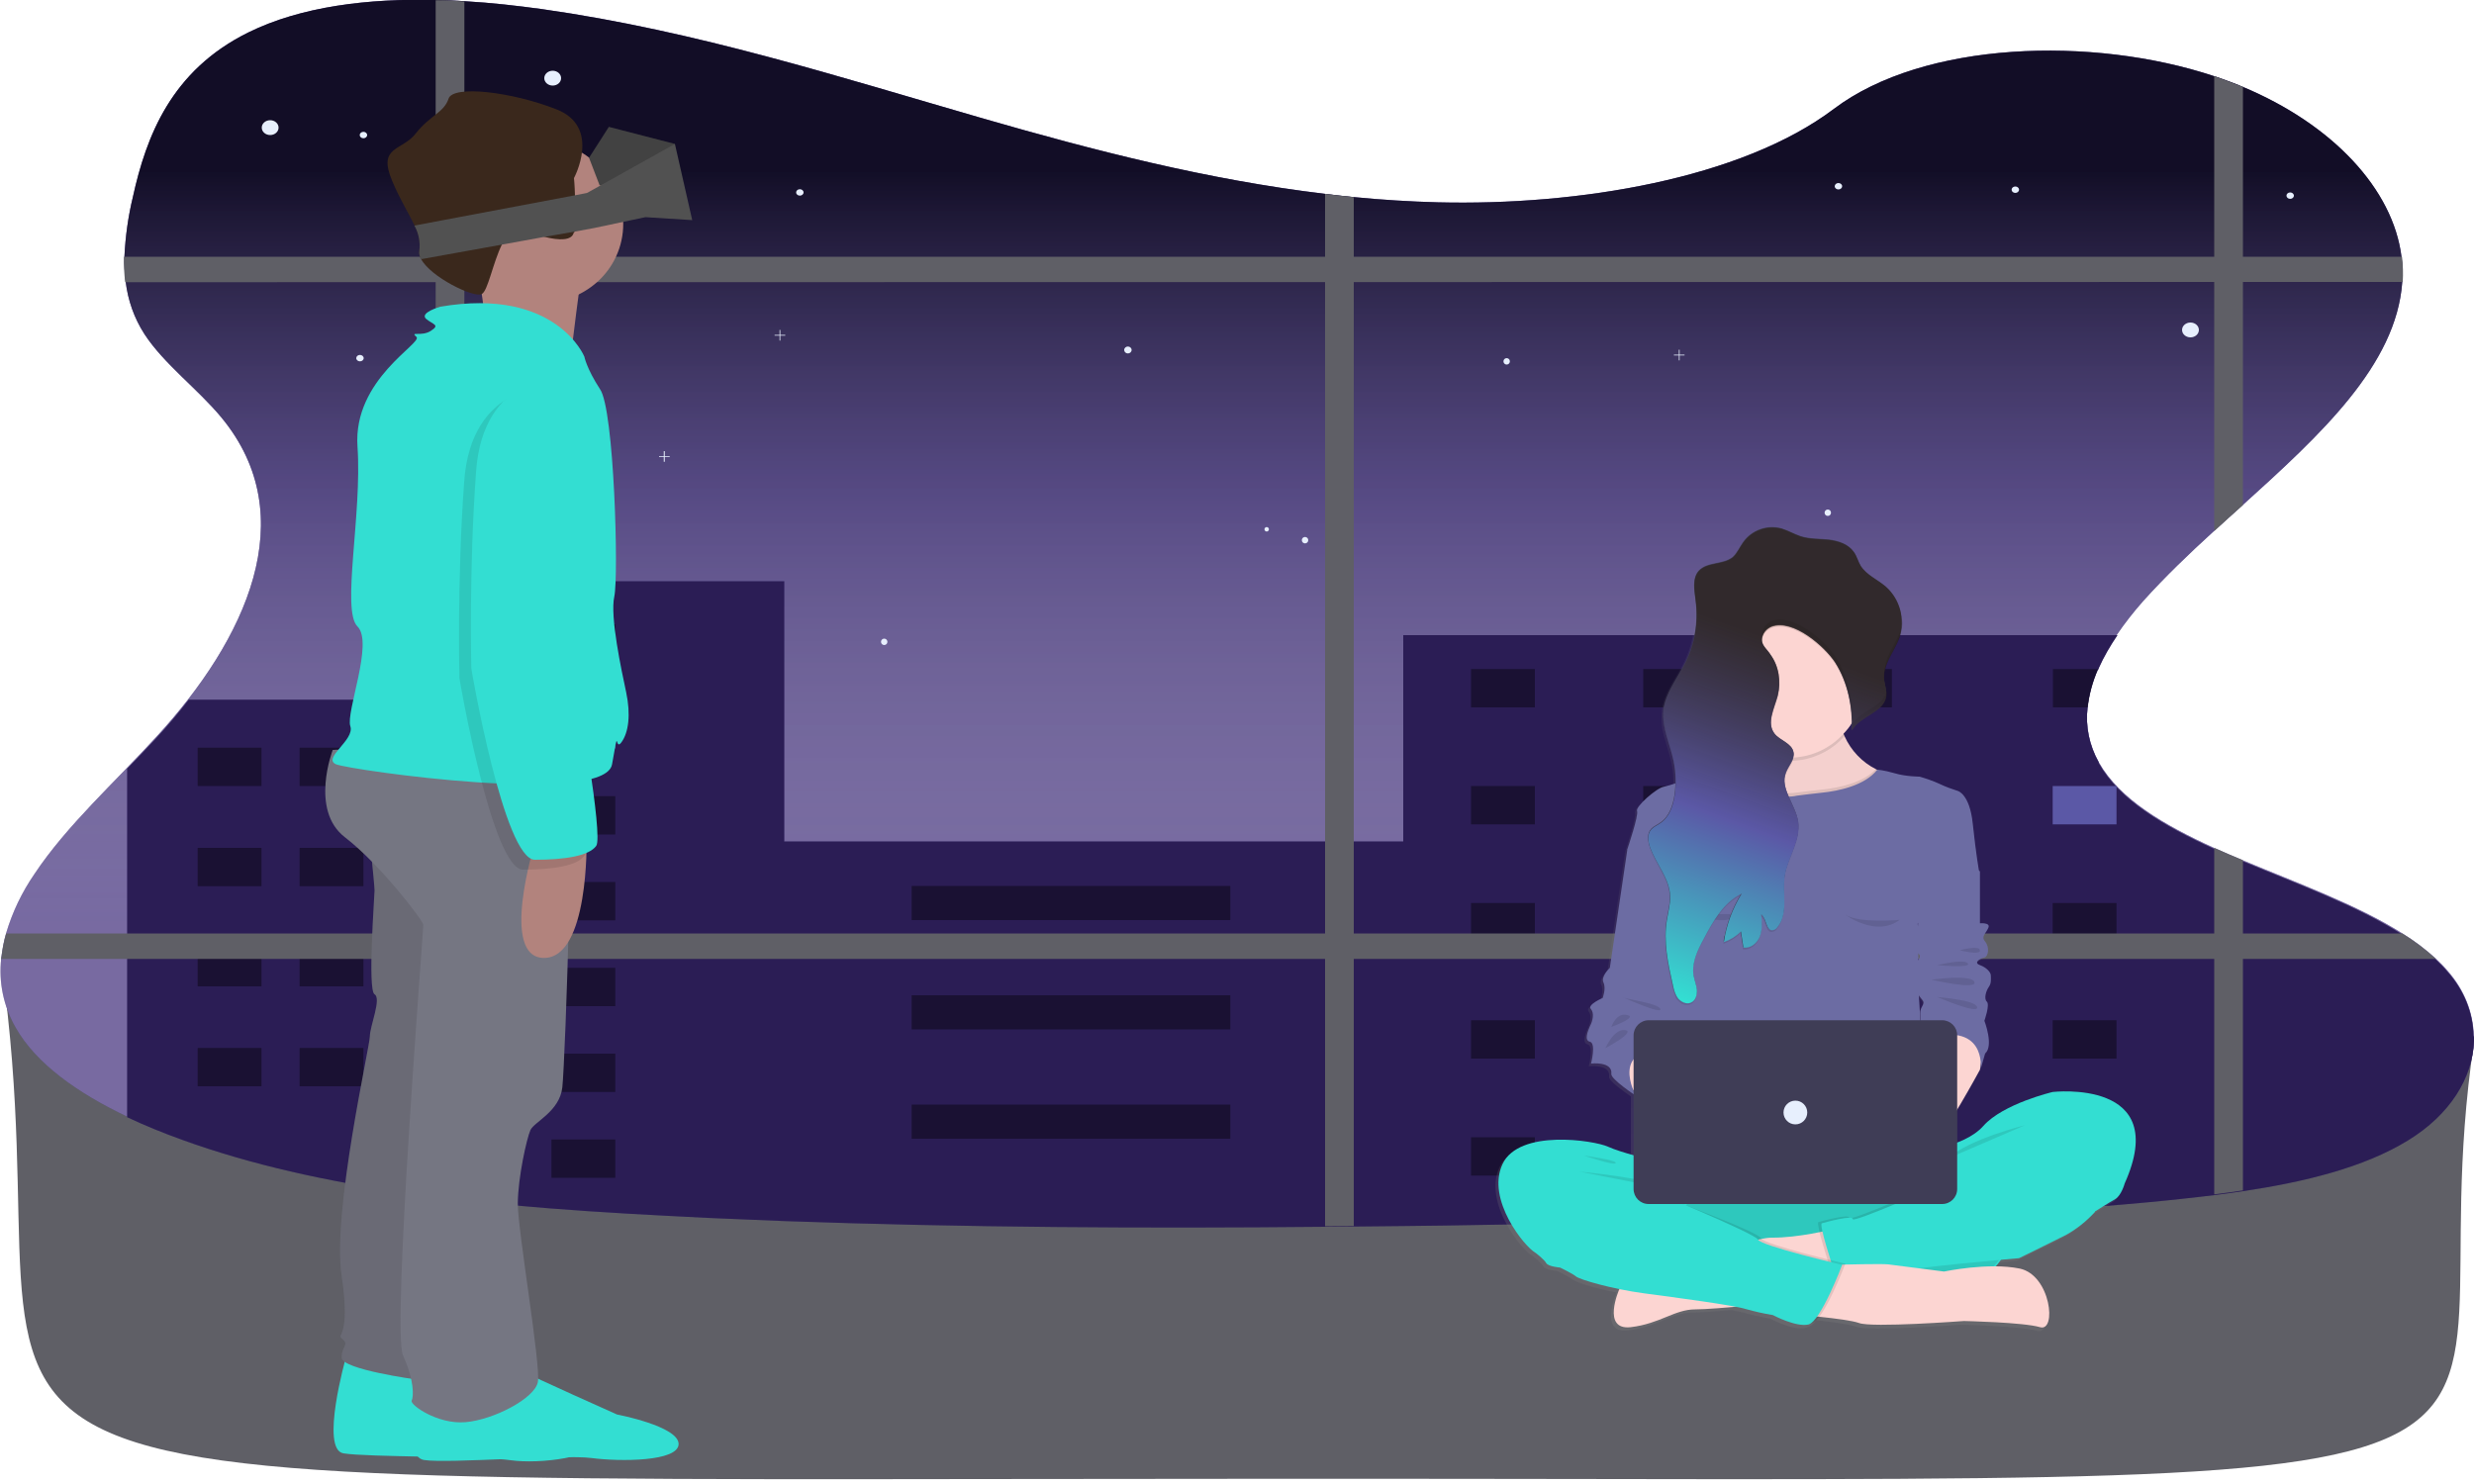
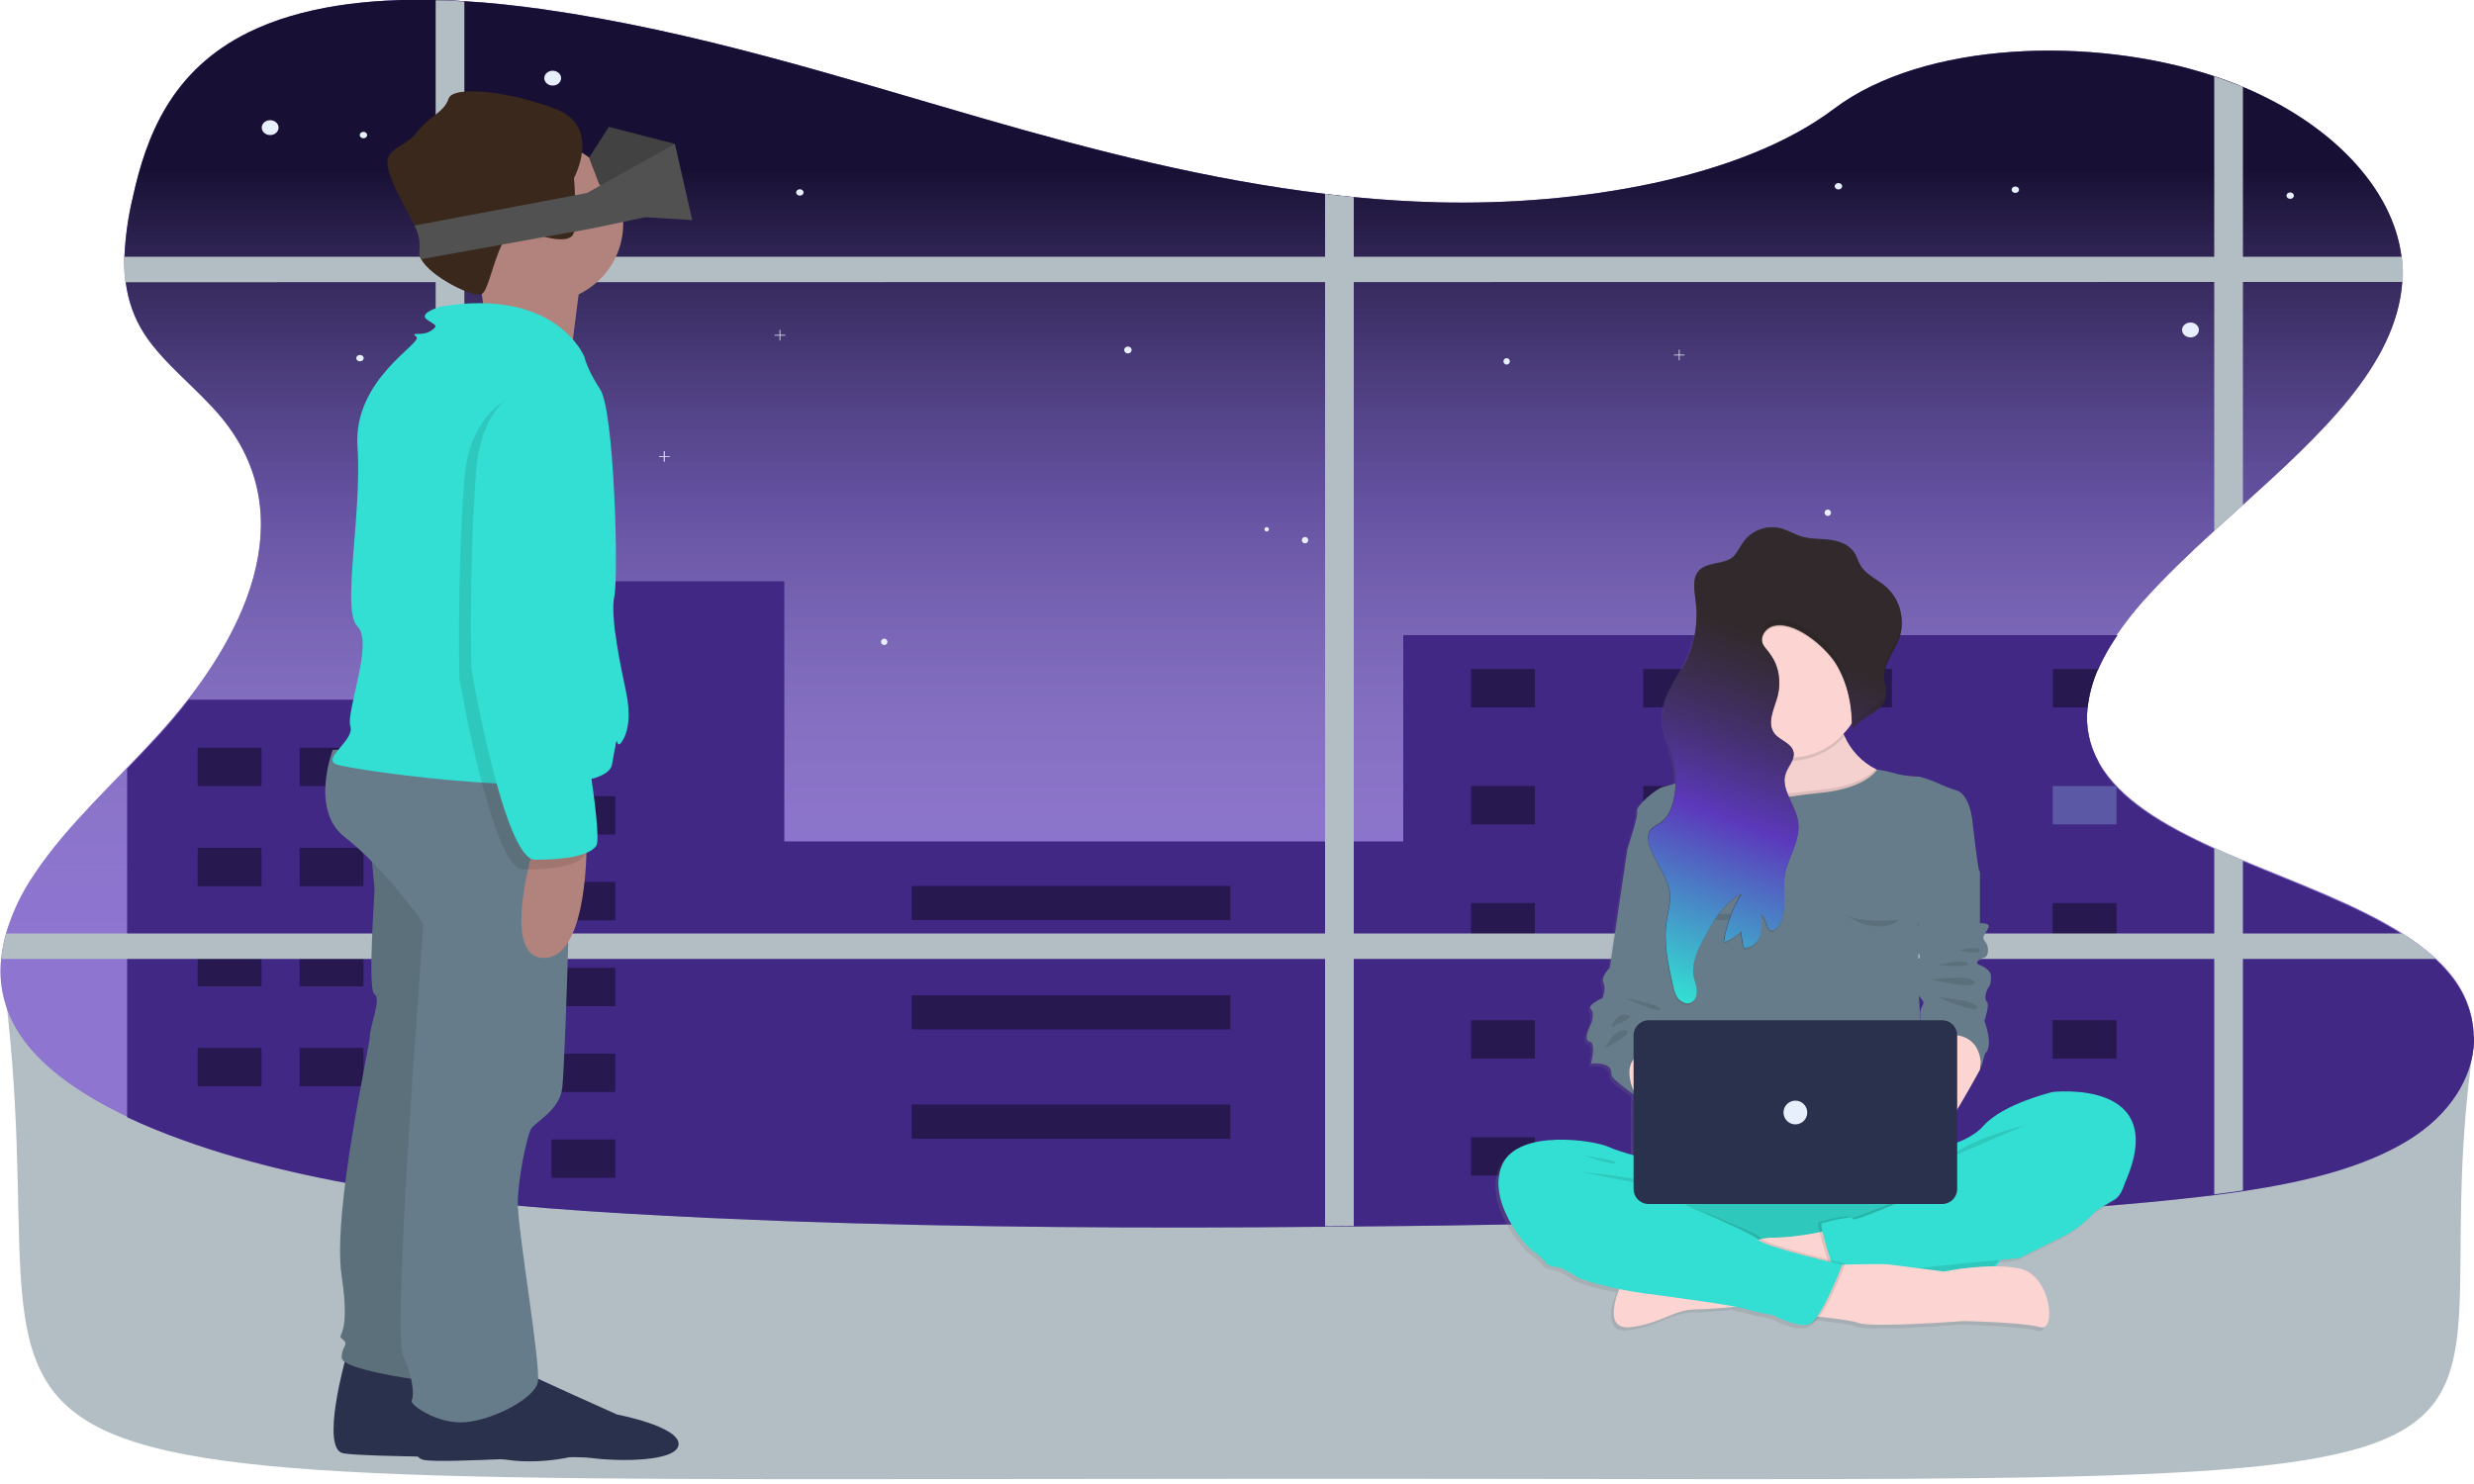
<svg xmlns="http://www.w3.org/2000/svg" version="1.1" id="_x30_8eab577-e723-4d12-b868-9f4caa103b0f" x="0" y="0" viewBox="0 0 1000 600" xml:space="preserve">
-   <style>.st0{fill:#5f5f66}.st1{fill:#3d2a79}.st3{fill:#e7effd}.st5{opacity:.4;enable-background:new}.st6{fill:#5b58a6}.st8{fill:#33ded2}.st9{opacity:.1;enable-background:new}.st10{fill:#fcd5d2}.st12{fill:#6c6ca3}.st13{fill:#3f3d56}.st16{fill:#757682}.st17{fill:#b2837d}</style>
+   <style>.st0{fill:#b3bec4}.st1{fill:#5c39bc}.st3{fill:#e7effd}.st5{opacity:.4;enable-background:new}.st6{fill:#5b58a6}.st8{fill:#33ded2}.st9{opacity:.1;enable-background:new}.st10{fill:#fcd5d2}.st12{fill:#667c8a}.st13{fill:#2a314c}.st17{fill:#b2837d}</style>
  <path class="st0" d="M1000 421.4c-28.7 192.8 98.9 175.9-496.7 176.5-597.8 0-471.2 13.5-502.7-207.7-7.3-36.9 226.8 71.1 502.7 71.1s498.1-77.6 496.7-39.9z" />
  <path class="st1" d="M1000 419.5v1.4c-.6 14.8-9.9 29.5-26.7 39.9-17.9 11-41.9 16.8-66.6 20.5-3.9.6-7.7 1.1-11.6 1.6-2 .2-3.9.5-5.9.7-54.9 6.4-111 7.6-166.7 8.8-58.4 1.3-116.8 2.6-175.1 3.2l-11.6.1c-88.6.9-177.2.1-265.5-4.3-27.4-1.4-55.1-3.2-82.3-6.3-3.9-.4-7.7-.9-11.6-1.4-36-4.6-71-11.7-102.9-23.1-7.5-2.7-14.9-5.7-22-9.1-20-9.5-36.9-21.4-45.2-36.1-4.9-8.6-6.9-18.3-5.8-27.9.4-3.5 1-6.9 2-10.3 2.5-8.4 6.3-16.4 11.4-23.8 13-19.6 32.6-37.2 49.4-55.6 36-39.2 59.4-88.8 26.2-129-9.5-11.5-23.3-21.7-31.1-33.7-4.2-6.5-6.7-13.7-7.6-21.2-.4-3.4-.6-6.9-.5-10.3.4-8.1 1.5-16.1 3.4-23.9 5.4-24.6 15.5-51.2 46.7-66.6C121.7 2.6 148.8-.7 176.4 0c3.9.1 7.7.2 11.6.5 10.6.6 21 1.8 31.2 3.2 62.6 8.9 120.3 27.5 178.5 44.3 44.4 12.8 90.4 24.7 138.1 30.4 3.9.5 7.7.9 11.6 1.3 11.2 1.1 22.5 1.8 33.8 2.1 56.6 1.4 122.6-9.5 160.1-37.8C777.6 16.6 845.7 14.4 895 30.8l.7.2c3.7 1.3 7.3 2.6 10.8 4.1 36.4 15.2 60.8 41.4 64.2 68.7.4 3.4.5 6.8.3 10.2v.1c-2.4 33.6-33.2 61.8-64.5 90.1-3.9 3.5-7.8 7-11.6 10.5-10.2 9.3-20 18.7-28.6 28.3-3.9 4.4-7.5 9-10.7 13.7-3 4.4-5.5 9-7.6 13.8-2.2 5-3.6 10.2-4.2 15.5-.9 7.6.7 15.3 4.5 22.1l.1.2c8.4 14.8 26.1 25.2 46.5 34.5 3.8 1.7 7.7 3.4 11.6 5 22.2 9.3 46.2 18 64.4 29.5 4.9 3 9.5 6.5 13.7 10.3 1.7 1.6 3.3 3.2 4.8 5 6.6 7.5 10.3 16.7 10.5 26.2.1.3.1.5.1.7z" />
-   <linearGradient id="SVGID_1_" gradientUnits="userSpaceOnUse" x1="545.213" y1="803.858" x2="545.213" y2="307.74" gradientTransform="translate(-45.11 -307.83)">
+   <linearGradient id="SVGID_1_" gradientUnits="userSpaceOnUse" x1="545.213" y1="-203.858" x2="545.213" y2="292.26" gradientTransform="matrix(1 0 0 -1 -45.11 292.17)">
    <stop offset=".245" stop-color="#fff" stop-opacity=".3" />
    <stop offset=".594" stop-color="#68608c" stop-opacity=".6" />
    <stop offset=".862" stop-color="#070611" stop-opacity=".8" />
  </linearGradient>
  <path d="M1000 419.5v1.4c-.6 14.8-9.9 29.5-26.7 39.9-17.9 11-41.9 16.8-66.6 20.5-3.9.6-7.7 1.1-11.6 1.6-2 .2-3.9.5-5.9.7-54.9 6.4-111 7.6-166.7 8.8-58.4 1.3-116.8 2.6-175.1 3.2l-11.6.1c-88.6.9-177.2.1-265.5-4.3-27.4-1.4-55.1-3.2-82.3-6.3-3.9-.4-7.7-.9-11.6-1.4-36-4.6-71-11.7-102.9-23.1-7.5-2.7-14.9-5.7-22-9.1-20-9.5-36.9-21.4-45.2-36.1-4.9-8.6-6.9-18.3-5.8-27.9.4-3.5 1-6.9 2-10.3 2.5-8.4 6.3-16.4 11.4-23.8 13-19.6 32.6-37.2 49.4-55.6 36-39.2 59.4-88.8 26.2-129-9.5-11.5-23.3-21.7-31.1-33.7-4.2-6.5-6.7-13.7-7.6-21.2-.4-3.4-.6-6.9-.5-10.3.4-8.1 1.5-16.1 3.4-23.9 5.4-24.6 15.5-51.2 46.7-66.6C121.7 2.6 148.8-.7 176.4 0c3.9.1 7.7.2 11.6.5 10.6.6 21 1.8 31.2 3.2 62.6 8.9 120.3 27.5 178.5 44.3 44.4 12.8 90.4 24.7 138.1 30.4 3.9.5 7.7.9 11.6 1.3 11.2 1.1 22.5 1.8 33.8 2.1 56.6 1.4 122.6-9.5 160.1-37.8C777.6 16.6 845.7 14.4 895 30.8l.7.2c3.7 1.3 7.3 2.6 10.8 4.1 36.4 15.2 60.8 41.4 64.2 68.7.4 3.4.5 6.8.3 10.2v.1c-2.4 33.6-33.2 61.8-64.5 90.1-3.9 3.5-7.8 7-11.6 10.5-10.2 9.3-20 18.7-28.6 28.3-3.9 4.4-7.5 9-10.7 13.7-3 4.4-5.5 9-7.6 13.8-2.2 5-3.6 10.2-4.2 15.5-.9 7.6.7 15.3 4.5 22.1l.1.2c8.4 14.8 26.1 25.2 46.5 34.5 3.8 1.7 7.7 3.4 11.6 5 22.2 9.3 46.2 18 64.4 29.5 4.9 3 9.5 6.5 13.7 10.3 1.7 1.6 3.3 3.2 4.8 5 6.6 7.5 10.3 16.7 10.5 26.2.1.3.1.5.1.7z" fill="url(#SVGID_1_)" />
  <path class="st0" d="M906.6 35.1v169.1c-3.9 3.5-7.8 7-11.6 10.5V30.8l11.6 4.3z" />
  <path class="st0" d="M971.2 114l-920.6.1c-.4-3.4-.6-6.9-.5-10.3h920.8c.4 3.4.5 6.8.3 10.2z" />
  <ellipse class="st3" cx="223.4" cy="31.6" rx="3.4" ry="3" />
  <ellipse class="st3" cx="109.2" cy="51.6" rx="3.4" ry="3" />
  <ellipse class="st3" cx="455.9" cy="141.5" rx="1.5" ry="1.4" />
  <ellipse class="st3" cx="146.9" cy="54.6" rx="1.5" ry="1.3" />
  <ellipse class="st3" cx="145.5" cy="144.8" rx="1.5" ry="1.3" />
  <ellipse class="st3" cx="814.6" cy="76.7" rx="1.5" ry="1.3" />
  <ellipse class="st3" cx="323.3" cy="77.8" rx="1.5" ry="1.3" />
  <ellipse class="st3" cx="743.1" cy="75.3" rx="1.5" ry="1.3" />
  <ellipse class="st3" cx="925.7" cy="79.1" rx="1.5" ry="1.3" />
  <path class="st1" d="M1000 419.5v1.4c-.5 14.9-9.7 29.8-26.7 40.2-17.9 11-41.9 16.8-66.6 20.5-3.9.6-7.7 1.1-11.6 1.6-2 .2-3.9.5-5.9.7-13.5 1.6-27.1 2.8-40.7 3.9-18.3 1.4-36.7 2.3-55.1 3-23.6.9-47.3 1.4-70.9 2-46.2 1-92.5 2-138.8 2.7l-16.4.2-20 .2-11.6.1c-73 .7-145.9.3-218.6-2.3-4.8-.2-9.7-.4-14.5-.6-10.8-.4-21.6-.9-32.4-1.5-21.7-1.1-43.5-2.5-65.1-4.5-5.7-.5-11.4-1.1-17.1-1.8-3.9-.4-7.7-.9-11.6-1.4-4.3-.5-8.6-1.1-12.8-1.7-31.5-4.6-62-11.2-90.1-21.4-7.5-2.7-14.9-5.7-22.1-9.1V310.8c4-4.1 8-8.3 11.8-12.4 4.6-5 9-10.2 13.1-15.5h87.2V235H317v105.2h250.2v-83.4h288.7c-2.9 4.3-5.5 8.7-7.6 13.4v.4h-.3c-2.2 5-3.6 10.2-4.2 15.5-.9 7.6.7 15.3 4.5 22.1v.3l.1.2c8.4 14.8 26.1 25.2 46.5 34.5 3.8 1.7 7.7 3.4 11.6 5 22 9.2 45.7 17.8 63.8 29.2l.5.3c4.8 2.9 9.2 6.3 13.3 9.9.1.1.3.2.4.3 1.7 1.6 3.3 3.2 4.8 5 6.6 7.4 10.3 16.5 10.5 25.9.2.3.2.5.2.7z" />
  <path d="M1000 419.5v1.4c-.5 14.9-9.7 29.8-26.7 40.2-17.9 11-41.9 16.8-66.6 20.5-3.9.6-7.7 1.1-11.6 1.6-2 .2-3.9.5-5.9.7-13.5 1.6-27.1 2.8-40.7 3.9-18.3 1.4-36.7 2.3-55.1 3-23.6.9-47.3 1.4-70.9 2-46.2 1-92.5 2-138.8 2.7l-16.4.2-20 .2-11.6.1c-73 .7-145.9.3-218.6-2.3-4.8-.2-9.7-.4-14.5-.6-10.8-.4-21.6-.9-32.4-1.5-21.7-1.1-43.5-2.5-65.1-4.5-5.7-.5-11.4-1.1-17.1-1.8-3.9-.4-7.7-.9-11.6-1.4-4.3-.5-8.6-1.1-12.8-1.7-31.5-4.6-62-11.2-90.1-21.4-7.5-2.7-14.9-5.7-22.1-9.1V310.8c4-4.1 8-8.3 11.8-12.4 4.6-5 9-10.2 13.1-15.5h87.2V235H317v105.2h250.2v-83.4h288.7c-2.9 4.3-5.5 8.7-7.6 13.4v.4h-.3c-2.2 5-3.6 10.2-4.2 15.5-.9 7.6.7 15.3 4.5 22.1v.3l.1.2c8.4 14.8 26.1 25.2 46.5 34.5 3.8 1.7 7.7 3.4 11.6 5 22 9.2 45.7 17.8 63.8 29.2l.5.3c4.8 2.9 9.2 6.3 13.3 9.9.1.1.3.2.4.3 1.7 1.6 3.3 3.2 4.8 5 6.6 7.4 10.3 16.5 10.5 25.9.2.3.2.5.2.7z" opacity=".3" />
  <path class="st5" d="M79.9 302.3h25.8v15.5H79.9zm41.2 0h25.8v15.5h-25.8zm473.5-31.8h25.8V286h-25.8zm69.6 0H690V286h-25.8zm74.7 0h25.8V286h-25.8zm-144.3 47.3h25.8v15.5h-25.8zm69.6 0H690v15.5h-25.8z" />
  <path class="st6" d="M738.9 317.8h25.8v15.5h-25.8z" />
  <path class="st5" d="M594.6 365.1h25.8v15.5h-25.8zm69.6 0H690v15.5h-25.8zm74.7 0h25.8v15.5h-25.8zm-144.3 47.4h25.8V428h-25.8zm69.6 0H690V428h-25.8zm74.7 0h25.8V428h-25.8zm-144.3 47.3h25.8v15.5h-25.8zm69.6 0H690v15.5h-25.8zm74.7 0h25.8v15.5h-25.8zm109.2-189.3c-2.2 5-3.6 10.2-4.2 15.5h-14.1v-15.5h18.3z" />
  <path class="st6" d="M829.7 317.8h25.8v15.5h-25.8z" />
  <path class="st5" d="M829.7 365.1h25.8v15.5h-25.8zm0 47.4h25.8V428h-25.8zm0 47.3h25.8v15.5h-25.8zM222.9 252.4h25.8v15.5h-25.8z" />
  <path class="st6" d="M222.9 287.1h25.8v15.5h-25.8z" />
  <path class="st5" d="M222.9 321.9h25.8v15.5h-25.8zm0 34.7h25.8v15.5h-25.8zm0 34.7h25.8v15.5h-25.8zm0 34.7h25.8v15.5h-25.8zm0 34.7h25.8v15.5h-25.8zm-143-117.9h25.8v15.5H79.9zm41.2 0h25.8v15.5h-25.8zm-41.2 40.5h25.8v15.5H79.9zm41.2 0h25.8v15.5h-25.8zm-41.2 40.4h25.8v15.5H79.9zm41.2 0h25.8v15.5h-25.8zm247.4-65.5h128.8V372H368.5zm0 44.2h128.8v13.8H368.5zm0 44.2h128.8v13.8H368.5z" />
  <path class="st0" d="M187.7.6v484.6c-3.9-.4-7.7-.9-11.6-1.4V.1c3.9 0 7.8.2 11.6.5zm359.5 79.1v416l-11.6.1V78.4c3.8.5 7.7.9 11.6 1.3z" />
  <path class="st0" d="M984.6 387.7H.5c.4-3.5 1-6.9 2-10.3H971c4.9 3 9.5 6.5 13.6 10.3z" />
  <path class="st0" d="M895 342.8c3.8 1.7 7.7 3.4 11.6 5v133.5c-3.9.6-7.7 1.1-11.6 1.6V342.8z" />
  <path class="st3" d="M270.7 184.4h-2v-2h-.4v2h-1.9v.3h1.9v2h.4v-2h2zm410.2-41h-2v-2h-.3v2h-2v.3h2v2h.3v-2h2zm-363.5-8h-2v-2h-.3v2h-2v.3h2v2h.3v-2h2z" />
  <circle class="st3" cx="357.4" cy="259.5" r="1.3" />
  <circle class="st3" cx="609" cy="146.1" r="1.3" />
  <circle class="st3" cx="738.8" cy="207.3" r="1.3" />
  <circle class="st3" cx="527.5" cy="218.4" r="1.3" />
-   <linearGradient id="SVGID_2_" gradientUnits="userSpaceOnUse" x1="778.698" y1="845.326" x2="778.698" y2="520.538" gradientTransform="translate(-45.11 -307.83)">
+   <linearGradient id="SVGID_2_" gradientUnits="userSpaceOnUse" x1="778.698" y1="-245.326" x2="778.698" y2="79.462" gradientTransform="matrix(1 0 0 -1 -45.11 292.17)">
    <stop offset="0" stop-color="gray" stop-opacity=".25" />
    <stop offset=".54" stop-color="gray" stop-opacity=".12" />
    <stop offset="1" stop-color="gray" stop-opacity=".1" />
  </linearGradient>
  <path d="M829.7 442s-20 4.8-28 13.9c-2.6 3-6.5 5.2-10.7 6.7V449c4.6-7.6 9.2-16.2 9.2-16.2.3-.4 1.8-6.3 1.8-6.3 3.8-2.9-.3-13.2-.3-13.2s2.4-6.5 1-7.7c-1.3-1.3-.3-4.6.8-6 1-1.4.8-3.4.8-4.6s-1.7-3.1-4.4-4.2c-2.7-1 .3-2.7 1.8-3.1 1.7-.4 2.1-4.4.3-6.5s.3-3.4 1.3-5.6c1-2.4-3.4-1.8-3.4-1.8v-21.2s-1.3-6.9-2.5-19.1c-1.3-12.2-6-13.3-6-13.3-2.6-.8-5.1-1.8-7.5-2.9-2.6-1.2-5.2-2.2-8-2.9 0 0-5.6 0-10.2-1.4s-6.9-1.4-6.9-1.4l-.8-.4c-5.6-2.9-10.1-7.6-12.7-13.3-.1-.3-.3-.5-.4-.9 1.3-1.3 2.4-2.9 3.4-4.4v2.6c3.3-5.9 12.9-7.2 13.9-13.9v-1.6c-.1-1.8-.8-3.7-.9-5.6v-1.6c.4-5.2 4.3-9.7 6.1-14.8.5-1.3.8-2.7.9-4.2 0-.4.1-.9.1-1.3V251c-.1-5.4-2.5-10.6-6.5-14.1-3.3-2.9-7.7-4.7-10.1-8.4-1-1.7-1.6-3.8-2.7-5.5-2.2-3.1-6.3-4.4-10.1-5-3.8-.5-7.8-.3-11.5-1.4-2.6-.8-5-2.4-7.6-3.1-5.9-1.6-12 .7-15.6 5.6-1.4 2-2.4 4.4-4.2 6-3.8 3.3-10.3 1.8-13.7 5.5-1.8 2.1-2.1 4.8-1.8 7.6v1.5c.1 1 .3 2 .4 3v.4l.1.9v2.2c.4 7.7-1.3 15.4-4.8 22.4-3.1 6.1-7.8 11.8-8.6 18.7-.1 1.2-.1 2.2-.1 3.4v1.1c0 .3 0 .5.1.7v.4c0 .3.1.7.1.9v.3c.8 4.7 2.7 9.3 3.7 14 .4 1.7.7 3.5.8 5.4 0 .5 0 1.2.1 1.7v2.4c-1.6.7-3.3 1-4.8 1.4-2.9.4-11.5 8-10.8 9.8.7 2-3.8 15-3.9 15.4l-7.1 48.1s-3.7 3.5-2.6 5.9c1.2 2.4-.3 6.3-.3 6.3s-6.3 2.7-4.8 4.4c1.4 1.7.8 4.8-.3 6.9-.9 2.1-2.5 5.9 0 6.5 2.5.7.4 8.8.4 8.8s8.8-1 8.2 4.2c-.3 1.7 6.1 6.1 8.8 8v25c-3.5-1-7.7-2.2-10.5-3.5-5.5-2.5-35.9-7.3-42.6 7.1-6.7 14.5 9.2 33.7 13.2 35.8 0 0 3.8 2.9 4.6 4.4.8 1.4 5.6 1.8 5.6 1.8s5 2.4 6.3 3.5c.9.9 8.5 3.4 17.6 5.2 0 0-7.3 16.7 4.6 15.3 11.9-1.4 17.8-7.2 26.1-7.2 3.4 0 9.5-.5 15.8-1 1.6.3 3.1.7 4.7 1 3.5 1 7.2 1.8 10.8 2.4 0 0 9.4 5 14.4 3.8.4-.1.8-.3 1.2-.5h.1c.9-.3 2-1.2 3-2.6 6.3.7 13.5 1.6 16.1 2.6 5.2 2 42.4-.8 42.4-.8s24.1.5 30.8 2.5c6.8 2 4.4-21-8.2-23.7-3.4-.7-6.8-1-10.3-1 .9-.9 1.7-1.8 2.4-2.9 4.6-.4 7.6-.7 7.6-.7s12.2-5.9 19-9.4c4.4-2.4 8.4-5.5 11.6-9.2 0 0 6-3.8 8.5-5.2 2.5-1.4 3.8-6.3 3.8-6.3 20.1-43.5-28.1-37.7-28.1-37.7zm-54.2-53.6v-2.1c.6.4.5 1.1 0 2.1zm.1 14.7c.5.7 1 1.3 1.3 1.7 1.3 1.7-1 2.6-.9 5.5 0 .7.1 1.6.1 2.5-.1-4-.4-7.6-.5-9.7z" fill="url(#SVGID_2_)" />
  <path class="st8" d="M667 468.8s-11.6-2.7-17.1-5.2-35.9-7.3-42.6 7.1c-6.7 14.4 9.2 33.6 13.2 35.7s42.6-26.5 42.6-26.5l30.5 12.8 5.9-20-32.5-3.9z" />
  <path class="st8" d="M701.3 472.7h89.5c11.9 0 21.6 9.7 21.6 21.6v3.1c0 11.9-9.7 21.6-21.6 21.6h-89.5c-11.9 0-21.6-9.7-21.6-21.6v-3.1c.2-12 9.7-21.6 21.6-21.6z" />
  <path class="st9" d="M812.4 495.8c0 4.6-1.3 9-3.8 12.8-.9 1.3-1.8 2.5-2.9 3.5-4.3 4.3-10.2 6.8-16.3 6.8H703c-12.7 0-23-10.3-23-23s10.3-23 23-23h86.4c12.7-.2 23 10.1 23 22.9z" />
  <path class="st10" d="M740.3 497.1s-13.3 3.4-24.2 3.3c-10.8-.1-61.6 20.9-61.6 20.9s-7.3 16.6 4.6 15.3c11.9-1.4 17.8-7.2 26.1-7.2 8.4 0 34.9-2.9 34.9-2.9l25.5-18.8-5.3-10.6z" />
  <path d="M748.5 340l-23.8 4.7-1.6.3s-18.8-5-19.5-5.5c-.7-.4-17.8-23.5-17.8-23.5s8.6.1 15.4-3.8c.3-.1.5-.3.8-.4 3-1.8 5.2-4.6 6.4-7.8.1-.4.3-.7.4-1 .8-2.7.8-6.1-.3-10.3-2.4-9.7 3-12.4 10.2-12.2 10.3.4 24.3 6.8 24.3 6.8.1 3.3.9 6.5 2.2 9.5.1.3.3.5.4.9 2.6 5.8 7.1 10.5 12.7 13.3l.8.4c.8.4 1.6.7 2.4 1 18.1 6.7-13 27.6-13 27.6z" fill="#f4d0ce" />
  <path class="st9" d="M745.7 297.5c-9.3 10.6-24.8 13.2-37.1 6.4 1-3 1.2-6.7.1-11.4-5.6-23.8 34.5-5.5 34.5-5.5.1 3.7 1 7.2 2.5 10.5z" />
  <path class="st10" d="M753.2 276.3c0 5.6-1.6 11.1-4.6 15.9-.9 1.6-2.1 3-3.4 4.4-5.2 5.8-12.5 9.3-20.4 9.7H723c-16.6 0-30.1-13.5-30.1-30.1s13.5-30.1 30.1-30.1c16.8.2 30.2 13.6 30.2 30.2z" />
  <path class="st9" d="M748.5 340l-23.8 4.7-1.6.3s-18.8-5-19.5-5.5c-.7-.4-17.8-23.5-17.8-23.5s8.6.1 15.4-3.8c.3-.1.5-.3.8-.4 2.2 2.4 9.3 8.9 20.4 8.9 1.4 0 2.9-.1 4.3-.3 3.4-.5 6.8-.8 10.1-1.2 6.4-.7 16.3-2.6 21.6-8.4l.8.4c.8.4 1.6.7 2.4 1 18 6.9-13.1 27.8-13.1 27.8z" />
  <path class="st12" d="M775.5 400.9c.3 4.6 3.5 56.3 3.5 56.3H674.8l.7-32.5.5-26 .1-8.5.8-29.7-3-2.6-16.1-14.6c.1-.4 4.6-13.6 3.9-15.4-.7-1.8 8-9.4 10.8-9.8 1.7-.4 3.3-.9 4.8-1.4 5-1.7 11.5-4.3 12.2-3.9 1 .5 11.2-.4 11.6-.4 0 0 7.6 9.8 21 9.7 1.4 0 2.9-.1 4.2-.4 3.4-.5 6.8-.8 10.1-1.2 6.8-.7 17.4-2.9 22.4-9.3 0 0 2.4.1 6.9 1.4 4.6 1.4 10.2 1.4 10.2 1.4 2.7.8 5.4 1.7 8 2.9 2.5 1.2 5 2.1 7.5 2.9 0 0 4.8 1.3 6 13.3 1.3 12.2 2.5 19 2.5 19l-24.8 21.4c.4.2.2 22.8.4 27.4z" />
  <path class="st10" d="M657.8 437l3.7 5.9 13.6 4.8 9.4-17.1-8.6-5.9-13.9-5.5-8 4.7z" />
  <path class="st8" d="M774.4 465.7s19.3-1.4 27.3-10.5c8-9 28-13.7 28-13.7s48.2-5.6 29.1 37c0 0-1.3 4.8-3.8 6.3-2.5 1.4-8.5 5.2-8.5 5.2l-74.1-6.4 2-17.9z" />
  <path class="st9" d="M812.4 495.8c0 4.6-1.3 9-3.8 12.8-12.4 1-40 3.7-45.9 5.4-7.1 2-21.4-1.4-23-1.8h-.1s-2.7-8.4-4.1-13.7c-.5-2.5-.9-4.3-.5-4.4 1.3-.4 12.7-3.5 12.5-1.7-.3 1.8 34.5-13.5 34.5-13.5l1 13.3c3.6 3.7 29.4-2.3 29.4 3.6z" />
  <path class="st8" d="M848.1 484.6l-1.4 5.5c-3.4 3.7-7.3 6.8-11.6 9.2-6.9 3.5-19 9.4-19 9.4s-44.4 3.8-52 5.9c-7.5 2.1-23.1-1.8-23.1-1.8s-5.9-17.8-4.6-18.2c1.3-.4 12.7-3.5 12.5-1.7-.3 1.8 34.5-13.5 34.5-13.5l64.7 5.2z" />
  <path class="st10" d="M724.3 531.4s21.8 1.6 27.1 3.5c5.2 2 42.4-.8 42.4-.8s24.1.5 30.8 2.5c6.8 2 4.4-21-8.2-23.7-12.7-2.6-30.6 1.2-30.6 1.2s-20.1-2.6-22.6-2.9-18.6.1-18.6.1l-20.3 20.1z" />
  <path class="st9" d="M638.5 473.7s28.9 2.6 36.9 7.3l-36.9-7.3zm180.1-18.8s-22.6 5.5-31.5 13.6l31.5-13.6zm-178.4 12.3c.5.1 13.3 1.8 12.9 3-.3 1.3-12.9-3-12.9-3zM620 499.5l1.7 6.3s3.8 2.9 4.6 4.4c.8 1.6 5.6 1.8 5.6 1.8s5 2.4 6.3 3.5c1.3 1.3 14.8 5.2 27.6 6.9 12.7 1.7 36.3 4.8 41.3 6.4 3.5 1 7.2 1.8 10.8 2.4 0 0 9.4 5 14.4 3.8 5-1.3 13.6-24.1 13.6-24.1s-32.9-7.7-34-10.2c-1-2.5-32.8-14.2-32.8-14.2l-18.8.4-40.3 12.6z" />
  <path class="st8" d="M618.7 500l1.7 6.3s3.8 2.9 4.6 4.4c.8 1.4 5.6 1.8 5.6 1.8s5 2.4 6.3 3.5c1.3 1.3 14.8 5.2 27.6 6.9 12.7 1.7 36.3 4.8 41.3 6.4 3.5 1 7.2 1.8 10.8 2.4 0 0 9.4 5 14.4 3.8 5-1.3 13.6-24.1 13.6-24.1s-32.9-7.7-34-10.2c-1-2.5-47.6-21.6-47.6-21.6l-14.6-3.4-29.7 23.8z" />
  <path class="st12" d="M661.5 341.2l-3.7 2.1-7.1 48s-3.7 3.5-2.6 5.9c1.2 2.4-.3 6.3-.3 6.3s-6.3 2.7-4.8 4.4.8 4.8-.3 6.9c-.9 2.1-2.5 5.9 0 6.4 2.5.7.4 8.8.4 8.8s8.8-1 8.2 4.2c-.3 2.1 9.9 8.8 9.9 8.8s-11.6-21 14.4-18.2l2.2-11.9s2.2-6.7 0-8.8c-2.2-2.1.5-12 .5-12l.5-43.1-17.3-7.8z" />
  <path class="st9" d="M655.7 403.1c.5.8 14.5 2.4 15.4 4.8 1 2.6-15.4-4.8-15.4-4.8zm-4.4 12.1s2-6 6.4-4.8c4.6.8-6.4 4.8-6.4 4.8zm-2.4 8.6s3.4-8 8-7.3c4.6.6-8 7.3-8 7.3z" />
  <path class="st10" d="M801.7 423.7l-1.4 8.8s-15 27.6-17.8 28c-2.7.4-17.5-18.3-17.5-18.3l-3.9-18.4 15.6-3 6.9-6.8c.1-.1 17.6 1.6 18.1 9.7z" />
  <path class="st12" d="M794.7 348.4l5.6 3.9v21s4.4-.4 3.4 1.8c-1 2.4-3.1 3.5-1.3 5.6s1.4 6-.3 6.4-4.6 2.1-1.8 3.1c2.7 1 4.4 2.9 4.4 4.2 0 1.3.3 3.1-.8 4.6s-2.1 4.8-.8 6-1 7.7-1 7.7 3.9 10.2.3 13.2c0 0-1.7 5.9-1.8 6.3 0 0 2.6-20.3-23.7-11.8 0 0-.5-7.7-.7-10.6s2.2-3.7.9-5.4c-1.3-1.7-4.7-5.6-3.1-6.7 1.6-1 1-2.9.4-4.4-.7-1.4-2.9-1.4-.8-3.3 2-1.8 3.1-3.4 2-4.3-1.2-.9-3.3-3.5-1.6-4.8 1.6-1.3 1.7-19.3 1.7-19.3s6.4-26.4 19-13.2z" />
  <path class="st9" d="M792.1 384.2s8-2.2 8.2 0c.3 2.2-8.2 0-8.2 0zm-9.1 6s11-2.7 12.4-.7c1.5 2.1-12.4.7-12.4.7zm-2.4 5.9s16.5-2.4 17.5 1c1.1 3.3-17.5-1-17.5-1zm2.4 7c.7.1 15.9 1.2 16.2 4.2.3 2.9-16.2-4.2-16.2-4.2z" />
  <path class="st13" d="M666.4 412.5H785c3.4 0 6.1 2.7 6.1 6.1v62.1c0 3.4-2.7 6.1-6.1 6.1H666.4c-3.4 0-6.1-2.7-6.1-6.1v-62.1c0-3.3 2.7-6.1 6.1-6.1z" />
  <circle class="st3" cx="725.7" cy="449.8" r="4.8" />
  <path class="st9" d="M682.1 367.1s12.5 9.5 22.2 2.2c.2 0-16.3 1.5-22.2-2.2zm63.6 2.6s12.5 9.5 22.2 2.2c0 0-16.4 1.6-22.2-2.2z" />
  <path class="st9" d="M753.2 276.3c0 5.6-1.6 11.1-4.6 15.9-.3-8.4-2.2-16.7-6.8-23.8-4.2-6.4-16.9-17.6-25.6-14.5-1.8.7-3.3 2.2-3.8 4.1-.9 3.3 1.7 4.7 3.3 7.3 2.7 4.4 3.8 9.8 3 15-.1.7-.3 1.4-.4 2.1-1.3 5.1-4.6 11-1.3 15.3 2.2 2.9 7.1 3.9 7.8 7.6 0 .4.1.7 0 1-.1 2.5-2.2 4.6-3.1 7.1-1 2.9-.5 5.6.7 8.5 1.4 3.8 3.8 7.5 4.3 11.4s-.7 7.6-2.1 11.2c-1.3 3.5-2.9 6.9-3.4 10.6-1 6.9 1.6 14.9-2.9 20.4-.4.7-1.2 1.2-2 1.3-2.7.3-2.4-4.7-4.6-6.4.3 2.9.5 6-.5 8.8-1 2.7-3.8 5.1-6.7 4.6l-1-6.5c-2 2-4.3 3.4-6.9 4.3 1-6.9 3.5-13.6 7.2-19.6-7.3 3.5-11.6 11.2-15.4 18.4-2.4 4.4-4.8 9.4-4.1 14.5.4 2.1 1.2 4.1 1.4 6 .3 2-.5 4.4-2.5 5.2-1.7.7-3.7-.1-4.8-1.4l-.3-.3c-.1-.1-.3-.3-.4-.5-.3-.3-.4-.7-.5-1-.5-1.2-.9-2.5-1.2-3.8l-.1-.5c-2-8.5-3.7-17.4-2.2-26 .5-3.1 1.4-6.3 1.3-9.5-.1-1.8-.5-3.7-1-5.4-1.7-4.8-5-9.2-6.8-14v-.1c-1-2.5-1.4-5.8.4-7.7.9-1 2.4-1.6 3.5-2.4 3.7-2.4 5.2-6.8 5.9-11.1.3-2 .4-3.9.4-5.9 5-1.7 11.5-4.3 12.2-3.9 1 .5 11.2-.4 11.6-.4 3.1-1.8 5.9-4.4 7.2-8.4.1-.4.3-.7.4-1-14.6-7.8-20-26.1-12.2-40.8 7.8-14.6 26.1-20 40.8-12.2 9.8 5.4 15.8 15.6 15.8 26.5z" />
-   <path class="st13" d="M718.5 281.2c-1.4 5.1-4.6 11-1.3 15.3 2.2 2.9 7.1 3.9 7.7 7.6.5 2.9-2.1 5.4-3.1 8.1-2.5 6.5 3.9 12.9 5 20 1 7.6-4.4 14.4-5.5 22-1 6.9 1.6 14.9-2.9 20.4-.4.7-1.2 1.2-2 1.3-2.7.3-2.4-4.7-4.6-6.4.3 2.9.5 6-.5 8.8-1 2.7-3.8 5.1-6.7 4.6l-1-6.5c-2 2-4.3 3.4-6.9 4.3 1-6.9 3.5-13.6 7.2-19.6-7.3 3.5-11.6 11.2-15.4 18.4-2.4 4.4-4.8 9.4-4.1 14.5.4 2.1 1.2 4.1 1.4 6 .1 2.1-.5 4.4-2.5 5.2-1.7.8-3.9-.3-5.1-1.7-1.2-1.6-1.7-3.4-2.1-5.4-2-8.8-3.9-17.6-2.4-26.5.5-3.1 1.4-6.3 1.3-9.5-.3-7.1-5.5-12.8-8-19.3-1-2.6-1.4-5.8.4-7.7.9-1 2.4-1.6 3.5-2.4 3.7-2.4 5.2-6.8 5.9-11.1.7-4.6.5-9.4-.4-14-1.4-6.8-4.8-13.6-4.1-20.5.8-6.8 5.5-12.5 8.6-18.7 4.1-8 5.6-17 4.4-25.8-.5-4.1-1.4-8.9 1.3-11.9 3.4-3.7 9.8-2.4 13.7-5.5 1.8-1.6 2.7-3.9 4.2-6 3.5-5 9.8-7.2 15.6-5.6 2.6.8 5 2.2 7.6 3.1 3.7 1.2 7.6 1 11.5 1.4 3.8.5 7.8 1.7 10.1 5 1.2 1.7 1.7 3.8 2.7 5.5 2.4 3.8 6.7 5.5 10.1 8.4 5.9 5.2 8 13.3 5.5 20.8-2 5.5-6.5 10.5-6.1 16.3.1 2.4 1.2 4.8.9 7.2-.9 6.7-10.6 8-13.9 13.9.3-9.5-1.6-19.3-6.8-27.5-4.2-6.4-16.9-17.6-25.6-14.5-1.8.7-3.3 2.2-3.8 4.1-.9 3.3 1.7 4.7 3.3 7.3 3.4 4.7 4.3 10.8 2.9 16.6z" />
+   <path d="M718.5 281.2c-1.4 5.1-4.6 11-1.3 15.3 2.2 2.9 7.1 3.9 7.7 7.6.5 2.9-2.1 5.4-3.1 8.1-2.5 6.5 3.9 12.9 5 20 1 7.6-4.4 14.4-5.5 22-1 6.9 1.6 14.9-2.9 20.4-.4.7-1.2 1.2-2 1.3-2.7.3-2.4-4.7-4.6-6.4.3 2.9.5 6-.5 8.8-1 2.7-3.8 5.1-6.7 4.6l-1-6.5c-2 2-4.3 3.4-6.9 4.3 1-6.9 3.5-13.6 7.2-19.6-7.3 3.5-11.6 11.2-15.4 18.4-2.4 4.4-4.8 9.4-4.1 14.5.4 2.1 1.2 4.1 1.4 6 .1 2.1-.5 4.4-2.5 5.2-1.7.8-3.9-.3-5.1-1.7-1.2-1.6-1.7-3.4-2.1-5.4-2-8.8-3.9-17.6-2.4-26.5.5-3.1 1.4-6.3 1.3-9.5-.3-7.1-5.5-12.8-8-19.3-1-2.6-1.4-5.8.4-7.7.9-1 2.4-1.6 3.5-2.4 3.7-2.4 5.2-6.8 5.9-11.1.7-4.6.5-9.4-.4-14-1.4-6.8-4.8-13.6-4.1-20.5.8-6.8 5.5-12.5 8.6-18.7 4.1-8 5.6-17 4.4-25.8-.5-4.1-1.4-8.9 1.3-11.9 3.4-3.7 9.8-2.4 13.7-5.5 1.8-1.6 2.7-3.9 4.2-6 3.5-5 9.8-7.2 15.6-5.6 2.6.8 5 2.2 7.6 3.1 3.7 1.2 7.6 1 11.5 1.4 3.8.5 7.8 1.7 10.1 5 1.2 1.7 1.7 3.8 2.7 5.5 2.4 3.8 6.7 5.5 10.1 8.4 5.9 5.2 8 13.3 5.5 20.8-2 5.5-6.5 10.5-6.1 16.3.1 2.4 1.2 4.8.9 7.2-.9 6.7-10.6 8-13.9 13.9.3-9.5-1.6-19.3-6.8-27.5-4.2-6.4-16.9-17.6-25.6-14.5-1.8.7-3.3 2.2-3.8 4.1-.9 3.3 1.7 4.7 3.3 7.3 3.4 4.7 4.3 10.8 2.9 16.6z" fill="#3f3d56" />
  <path d="M677.4 314.2c.1-3-.3-6-.8-8.9-1.3-5.9-3.8-11.5-4.1-17.4-.4 6.5 2.7 12.8 4.1 19.2.6 2.4.8 4.8.8 7.1zm25 47.5c.5-.9 1-1.8 1.6-2.7-7.3 3.5-11.6 11.2-15.4 18.4-2.2 4.2-4.4 8.8-4.2 13.3.3-3.9 2.2-7.8 4.2-11.5 3.5-6.7 7.4-13.7 13.8-17.5zm-16.5 37.8c-.3 1.6-1 3-2.5 3.7-1.7.8-3.9-.3-5.1-1.7-1.2-1.6-1.7-3.4-2.1-5.4-1.4-6.3-2.7-12.5-2.9-19-.1 6.9 1.3 14 2.9 20.8.4 1.8.9 3.8 2.1 5.4 1.2 1.6 3.3 2.5 5.1 1.7 2-.8 2.6-3.1 2.5-5.2v-.3zm33.2-124.6c-.1 1.4-.3 3-.7 4.4-1 3.8-3 8.1-2.6 11.6.3-3.1 1.8-6.7 2.6-9.8.6-1.9.8-4 .7-6.2zm-32.9-27.8c0-2.2-.1-4.4-.4-6.7-.3-1.6-.5-3.4-.5-5.1-.1 2.2.3 4.7.5 6.9.2 1.7.4 3.3.4 4.9zm38.7 57.1v-.1c-.4 2.2-2.2 4.2-3 6.4-.5 1.3-.7 2.7-.5 4.1.1-.8.3-1.4.5-2.2 1-3 3.5-5.3 3-8.2zM675.2 360c-.3-7.1-5.5-12.8-8-19.3-.4-1-.7-2.1-.8-3.3-.1 1.7.1 3.5.8 5.1 2.5 6.4 7.6 12.2 8 19.1 0-.6.1-1.1 0-1.6zm66.7-94.5c-4.2-6.4-16.9-17.6-25.6-14.5-1.8.7-3.3 2.2-3.8 4.1-.3.7-.3 1.4 0 2.2v-.3c.5-1.8 2-3.4 3.8-4.1 8.8-3.1 21.4 8.1 25.6 14.5 4.7 7.2 6.7 15.9 6.8 24.7.1-9.4-1.7-18.9-6.8-26.6zm20.7 13.6c-.9 6.7-10.5 8-13.9 13.7v2c3.3-5.9 12.9-7.2 13.9-13.9v-1.8c0-.1 0 0 0 0zm5.3-23.5c-2 5.5-6.5 10.5-6.1 16.3v.3c.4-5.2 4.3-9.7 6.1-14.6.8-2.4 1.2-4.7 1-7.2-.1 1.8-.4 3.5-1 5.2zm-49.4 117.1c-.4.7-1.2 1.2-2 1.3-2.7.3-2.4-4.7-4.6-6.4 0 .7.1 1.3.1 2 2.1 1.8 1.7 6.5 4.4 6.3.8-.1 1.4-.7 2-1.3 2.5-3.1 2.7-7.1 2.6-11.2.1 3.4-.4 6.7-2.5 9.3zm-7.1 3.5c-1 2.7-3.8 5.1-6.7 4.6-.4-2.2-.7-4.3-1-6.5-1.8 1.8-4.2 3.3-6.7 4.2-.1.7-.3 1.3-.4 2 2.6-.9 5-2.4 6.9-4.3.4 2.2.7 4.4 1 6.5 2.9.4 5.6-1.8 6.7-4.6.7-2 .9-3.9.8-5.9.1 1.4-.2 2.7-.6 4zm9.8-24c-.3 1.7-.3 3.5-.3 5.4 0-1.2.1-2.4.3-3.4 1-7.2 6-13.7 5.6-20.9-.4 6.3-4.5 12.3-5.6 18.9z" opacity=".2" />
-   <linearGradient id="SVGID_3_" gradientUnits="userSpaceOnUse" x1="671.474" y1="10.282" x2="738.66" y2="194.873" gradientTransform="matrix(1 0 0 -1 0 412)">
+   <linearGradient id="SVGID_3_" gradientUnits="userSpaceOnUse" x1="671.474" y1="39.718" x2="738.66" y2="-144.873" gradientTransform="translate(0 362)">
    <stop offset=".004" stop-color="#33ded2" />
-     <stop offset=".383" stop-color="#5b58a6" />
+     <stop offset=".383" stop-color="#5c39bc" />
    <stop offset=".763" stop-color="#2b211a" stop-opacity=".7" />
  </linearGradient>
  <path d="M718.6 281.4c-1.4 5.1-4.6 11-1.3 15.3 2.2 2.9 7.1 3.9 7.7 7.6.5 2.9-2.1 5.4-3.1 8.1-2.5 6.5 3.9 12.9 5 20 1 7.6-4.4 14.4-5.5 22-1 6.9 1.6 14.9-2.9 20.4-.4.7-1.2 1.2-2 1.3-2.7.3-2.4-4.7-4.6-6.4.3 2.9.5 6-.5 8.8-1 2.7-3.8 5.1-6.7 4.6l-1-6.5c-2 2-4.3 3.4-6.9 4.3 1-6.9 3.5-13.6 7.2-19.6-7.3 3.5-11.6 11.2-15.4 18.4-2.4 4.4-4.8 9.4-4.1 14.5.4 2.1 1.2 4.1 1.4 6 .1 2.1-.5 4.4-2.5 5.2-1.7.8-3.9-.3-5.1-1.7-1.2-1.6-1.7-3.4-2.1-5.4-2-8.8-3.9-17.6-2.4-26.5.5-3.1 1.4-6.3 1.3-9.5-.3-7.1-5.5-12.8-8-19.3-1-2.6-1.4-5.8.4-7.7.9-1 2.4-1.6 3.5-2.4 3.7-2.4 5.2-6.8 5.9-11.1.7-4.6.5-9.4-.4-14-1.4-6.8-4.8-13.6-4.1-20.5.8-6.8 5.5-12.5 8.6-18.7 4.1-8 5.6-17 4.4-25.8-.5-4.1-1.4-8.9 1.3-11.9 3.4-3.7 9.8-2.4 13.7-5.5 1.8-1.6 2.7-3.9 4.2-6 3.5-5 9.8-7.2 15.6-5.6 2.6.8 5 2.2 7.6 3.1 3.7 1.2 7.6 1 11.5 1.4 3.8.5 7.8 1.7 10.1 5 1.2 1.7 1.7 3.8 2.7 5.5 2.4 3.8 6.7 5.5 10.1 8.4 5.9 5.2 8 13.3 5.5 20.8-2 5.5-6.5 10.5-6.1 16.3.1 2.4 1.2 4.8.9 7.2-.9 6.7-10.6 8-13.9 13.9.3-9.5-1.6-19.3-6.8-27.5-4.2-6.4-16.9-17.6-25.6-14.5-1.8.7-3.3 2.2-3.8 4.1-.9 3.3 1.7 4.7 3.3 7.3 3.4 4.6 4.3 10.8 2.9 16.6z" fill="url(#SVGID_3_)" />
-   <path class="st8" d="M139.8 548.9s-10.5 37.1-1 38.7c9.5 1.6 56.3 1.1 67.7 2.8 11.4 1.6 35.2-1.1 35.2-8.4 0-7.2-24.8-12.1-24.8-12.1s-35.2-16.1-36.2-17c-1-.8-40.9-4-40.9-4z" />
-   <path class="st16" d="M148.5 330.2s2.9 27.5 2.9 29.8-2.9 40.3 0 42-1.9 12.9-1.9 17-15.3 71-11.4 96.9c3.9 25.9-2.6 23.2.3 25.5 2.9 2.4-.3 2.7-.3 7.5s30.5 8.9 30.5 8.9l33.3-178.4-17.2-53.3-36.2 4.1z" />
+   <path class="st13" d="M139.8 548.9s-10.5 37.1-1 38.7c9.5 1.6 56.3 1.1 67.7 2.8 11.4 1.6 35.2-1.1 35.2-8.4 0-7.2-24.8-12.1-24.8-12.1s-35.2-16.1-36.2-17c-1-.8-40.9-4-40.9-4z" />
+   <path class="st12" d="M148.5 330.2s2.9 27.5 2.9 29.8-2.9 40.3 0 42-1.9 12.9-1.9 17-15.3 71-11.4 96.9c3.9 25.9-2.6 23.2.3 25.5 2.9 2.4-.3 2.7-.3 7.5s30.5 8.9 30.5 8.9l33.3-178.4-17.2-53.3-36.2 4.1z" />
  <path class="st9" d="M148.5 330.2s2.9 27.5 2.9 29.8-2.9 40.3 0 42-1.9 12.9-1.9 17-15.3 71-11.4 96.9c3.9 25.9-2.6 23.2.3 25.5 2.9 2.4-.3 2.7-.3 7.5s30.5 8.9 30.5 8.9l33.3-178.4-17.2-53.3-36.2 4.1z" />
-   <path class="st8" d="M171.1 559.6s-9.3 29.2.3 30.7 56.3-2.3 67.7-.8 35.2 1.5 35.2-5.7c-.1-7.2-24.9-11.9-24.9-11.9S214 556.1 213 555.2c-1.1-.8-41.9 4.4-41.9 4.4z" />
-   <path class="st16" d="M134.5 303.2s-9.4 24.3 4.9 35.3 31.6 33.7 31.7 35.4c.1 1.7-12.8 163.9-8.2 174.1 4.6 10.1 4.3 16.7 3.5 18.3s10.4 9.7 21.8 8.7 27.9-9.6 29.2-16.2-8.2-61.7-8.1-72.3c.1-10.6 3.6-26.2 5.1-29.6 1.6-3.4 11.8-7.5 12.9-17.3 1.1-9.8 5.8-134.2.7-137.8-4.9-3.8-93.5 1.4-93.5 1.4z" />
-   <ellipse transform="rotate(-71.652 217.405 89.525)" class="st17" cx="217.4" cy="89.5" rx="32.9" ry="34.7" />
+   <path class="st13" d="M171.1 559.6s-9.3 29.2.3 30.7 56.3-2.3 67.7-.8 35.2 1.5 35.2-5.7c-.1-7.2-24.9-11.9-24.9-11.9S214 556.1 213 555.2c-1.1-.8-41.9 4.4-41.9 4.4z" />
+   <path class="st12" d="M134.5 303.2s-9.4 24.3 4.9 35.3 31.6 33.7 31.7 35.4c.1 1.7-12.8 163.9-8.2 174.1 4.6 10.1 4.3 16.7 3.5 18.3s10.4 9.7 21.8 8.7 27.9-9.6 29.2-16.2-8.2-61.7-8.1-72.3c.1-10.6 3.6-26.2 5.1-29.6 1.6-3.4 11.8-7.5 12.9-17.3 1.1-9.8 5.8-134.2.7-137.8-4.9-3.8-93.5 1.4-93.5 1.4z" />
+   <ellipse transform="rotate(-71.652 217.38 89.522)" class="st17" cx="217.4" cy="89.5" rx="32.9" ry="34.7" />
  <path class="st17" d="M192.3 105.5s6.6 29.8 1.9 33.1c-4.8 3.2 36.2 8.1 36.2 8.1s4.8-39.6 5.8-43.6c.9-4.1-43.9 2.4-43.9 2.4z" />
  <path class="st8" d="M236.2 144.2S224.8 116 178 124c0 0-8.5 2.4-5.8 4.9 2.9 2.4 5.8 2.4 1.9 4.9-3.8 2.4-8.5 0-5.8 2.4 2.9 2.4-25.7 17-23.8 44.4 1.9 27.5-6.6 66.2 0 72.7s-4.8 34.7-2.9 40.3c1.9 5.6-11.4 12.9-5.8 15.4 5.8 2.4 108.7 17 111.6 0 2.9-17 1-4.9 3.8-8.9 2.9-4 3.8-11.2 1.9-20.2-1.9-8.9-6.6-30.7-4.8-38.7s0-75.9-5.8-83.9c-5.4-8.3-6.3-13.1-6.3-13.1z" />
  <path class="st17" d="M216.1 341.2s-14.3 46.1 3.8 46.1c18.2 0 17.2-47.6 17.2-47.6l-21 1.5z" />
  <path d="M231.8 94.4c-.9 2.7-5.5 3-11.9 1.3-2.7-.8-5.4-1.6-8-2.8-3.9-1.7-6.8 1.4-9 5.9-3.7 7.5-5.7 18.9-8.2 20.1-3.3 1.6-20.7-6.9-24.5-14.2-.6-1-.9-2.3-.7-3.4.4-3.5-.2-7-2-10.2-2.1-4.6-5.7-10.1-9-18-6-14.2 4-11.9 9.6-19.2 5.6-7.2 11.4-8.4 13.2-14s25.6-2.8 43.6 4.3C243.2 51.3 232 72 232 72s.3 3 .4 7c.3 4.9.3 9.7-.1 14.7-.4.2-.4.5-.5.7z" fill="#3a281c" />
  <path fill="#494949" d="M270.1 66.4l2.7-8.2-26.7-6.9-8 12.5 4.3 11.2 21-4.7z" />
  <path class="st9" d="M270.1 66.4l2.7-8.2-26.7-6.9-8 12.5 4.3 11.2 21-4.7z" />
  <path d="M279.8 89l-18.9-1.2-20.8 4.4-8.1 1.5-12.1 2.1-17 3.1-32.7 5.9c-.6-1-.9-2.3-.7-3.4.4-3.5-.2-7-2-10.2L232.2 79l5.1-1 35.5-19.8 7 30.8z" fill="#515151" />
  <path class="st9" d="M222.8 156.3s-32.5-1.6-35.2 38.7c-2.9 40.3-1.9 78.3-1.9 79.1 0 .7 13.3 77.5 25.7 77.5s21.9-1.6 24.8-5.6-7.6-62.2-7.6-62.2-4.8-61.3 2.9-80.8c7.6-19.3 8.5-44.2-8.7-46.7z" />
  <path class="st8" d="M227.6 152.3s-32.5-1.6-35.2 38.7c-2.9 40.3-1.9 78.3-1.9 79.1 0 .8 13.3 77.5 25.7 77.5s21.9-1.6 24.8-5.6c2.9-4-7.6-62.2-7.6-62.2s-4.8-61.3 2.9-80.8c7.5-19.3 8.4-44.2-8.7-46.7z" />
  <path class="st3" d="M512 213.1c.5 0 .9.4.9.9s-.4.9-.9.9-.9-.4-.9-.9.4-.9.9-.9z" />
  <ellipse class="st3" cx="885.4" cy="133.4" rx="3.4" ry="3" />
</svg>
